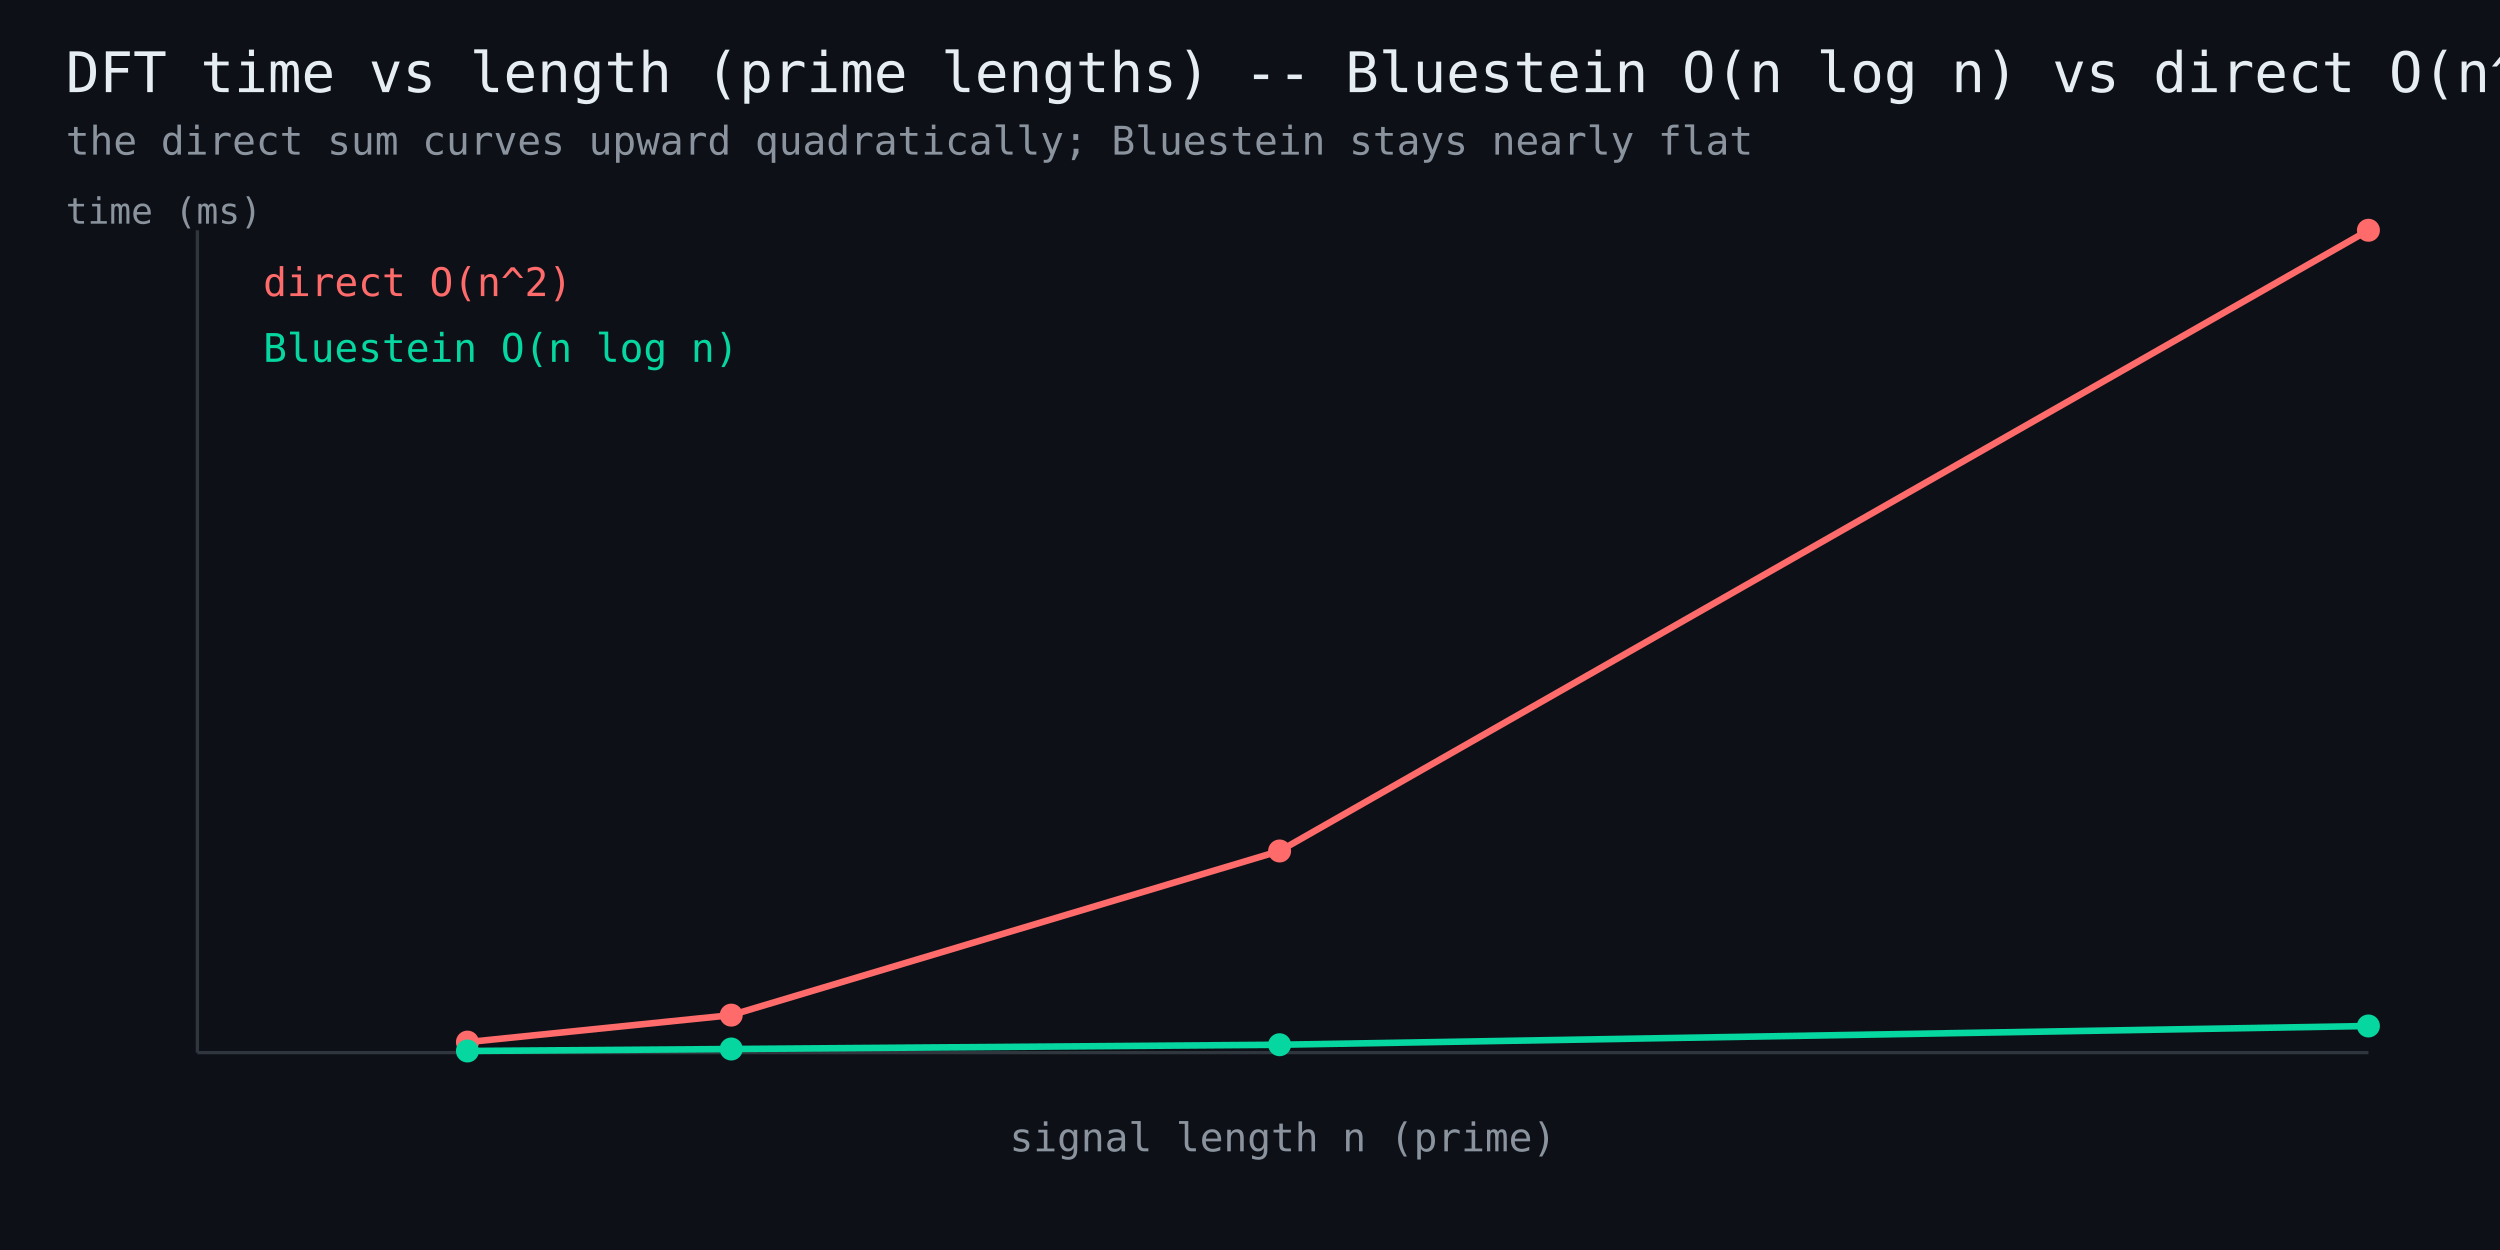
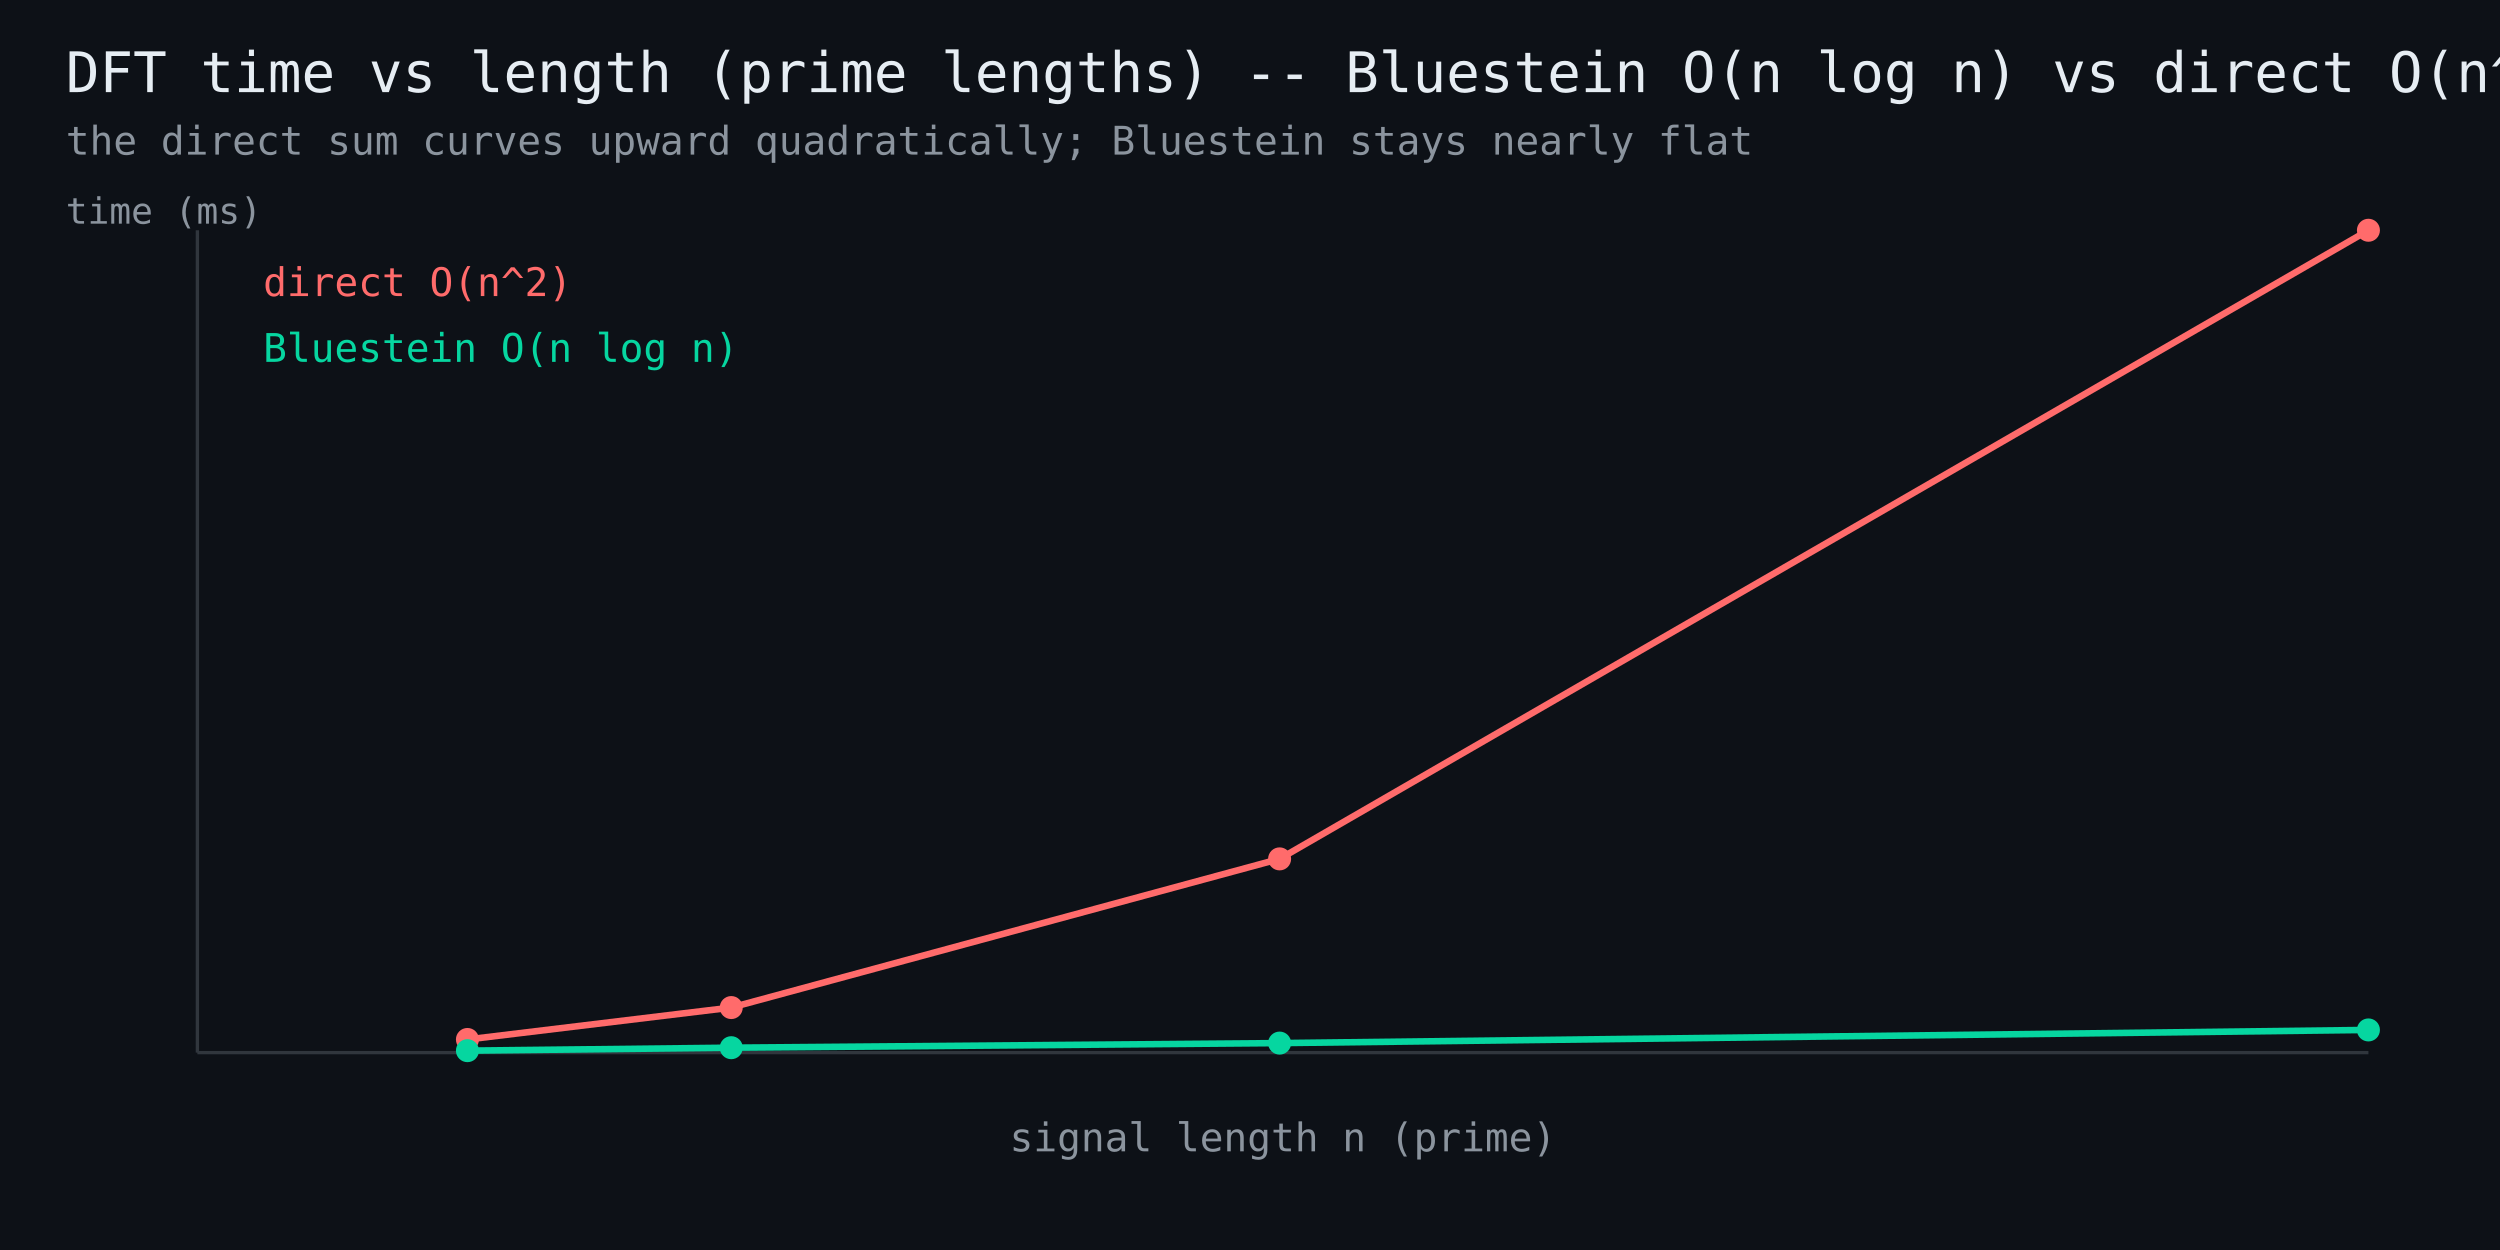
<svg xmlns="http://www.w3.org/2000/svg" width="760" height="380" viewBox="0 0 760 380" font-family="monospace">
  <rect width="760" height="380" fill="#0d1117" />
  <text x="20" y="28" fill="#e6edf3" font-size="17">DFT time vs length (prime lengths) -- Bluestein O(n log n) vs direct O(n^2)</text>
  <text x="20" y="47" fill="#8b949e" font-size="12">the direct sum curves upward quadratically; Bluestein stays nearly flat</text>
  <line x1="60" y1="320" x2="720" y2="320" stroke="#30363d" stroke-width="1" />
  <line x1="60" y1="320" x2="60" y2="70" stroke="#30363d" stroke-width="1" />
-   <polyline points="142.1,316.8 222.3,308.6 389.0,258.7 720.0,70.0" fill="none" stroke="#ff6b6b" stroke-width="2" />
-   <circle cx="142.1" cy="316.8" r="3.5" fill="#ff6b6b" />
-   <circle cx="222.3" cy="308.6" r="3.5" fill="#ff6b6b" />
-   <circle cx="389.0" cy="258.7" r="3.5" fill="#ff6b6b" />
+   <polyline points="142.1,316.0 222.3,306.3 389.0,261.1 720.0,70.0" fill="none" stroke="#ff6b6b" stroke-width="2" />
+   <circle cx="142.1" cy="316.0" r="3.5" fill="#ff6b6b" />
+   <circle cx="222.3" cy="306.3" r="3.5" fill="#ff6b6b" />
+   <circle cx="389.0" cy="261.1" r="3.5" fill="#ff6b6b" />
  <circle cx="720.0" cy="70.0" r="3.5" fill="#ff6b6b" />
  <text x="80" y="90" fill="#ff6b6b" font-size="12">direct O(n^2)</text>
-   <polyline points="142.1,319.5 222.3,318.9 389.0,317.6 720.0,311.9" fill="none" stroke="#06d6a0" stroke-width="2" />
-   <circle cx="142.1" cy="319.5" r="3.5" fill="#06d6a0" />
-   <circle cx="222.3" cy="318.9" r="3.5" fill="#06d6a0" />
-   <circle cx="389.0" cy="317.6" r="3.5" fill="#06d6a0" />
-   <circle cx="720.0" cy="311.9" r="3.5" fill="#06d6a0" />
+   <polyline points="142.1,319.4 222.3,318.5 389.0,317.1 720.0,313.1" fill="none" stroke="#06d6a0" stroke-width="2" />
+   <circle cx="142.1" cy="319.4" r="3.5" fill="#06d6a0" />
+   <circle cx="222.3" cy="318.5" r="3.5" fill="#06d6a0" />
+   <circle cx="389.0" cy="317.1" r="3.5" fill="#06d6a0" />
+   <circle cx="720.0" cy="313.1" r="3.5" fill="#06d6a0" />
  <text x="80" y="110" fill="#06d6a0" font-size="12">Bluestein O(n log n)</text>
  <text x="390" y="350" fill="#8b949e" font-size="12" text-anchor="middle">signal length n (prime)</text>
  <text x="20" y="68" fill="#8b949e" font-size="11">time (ms)</text>
</svg>
